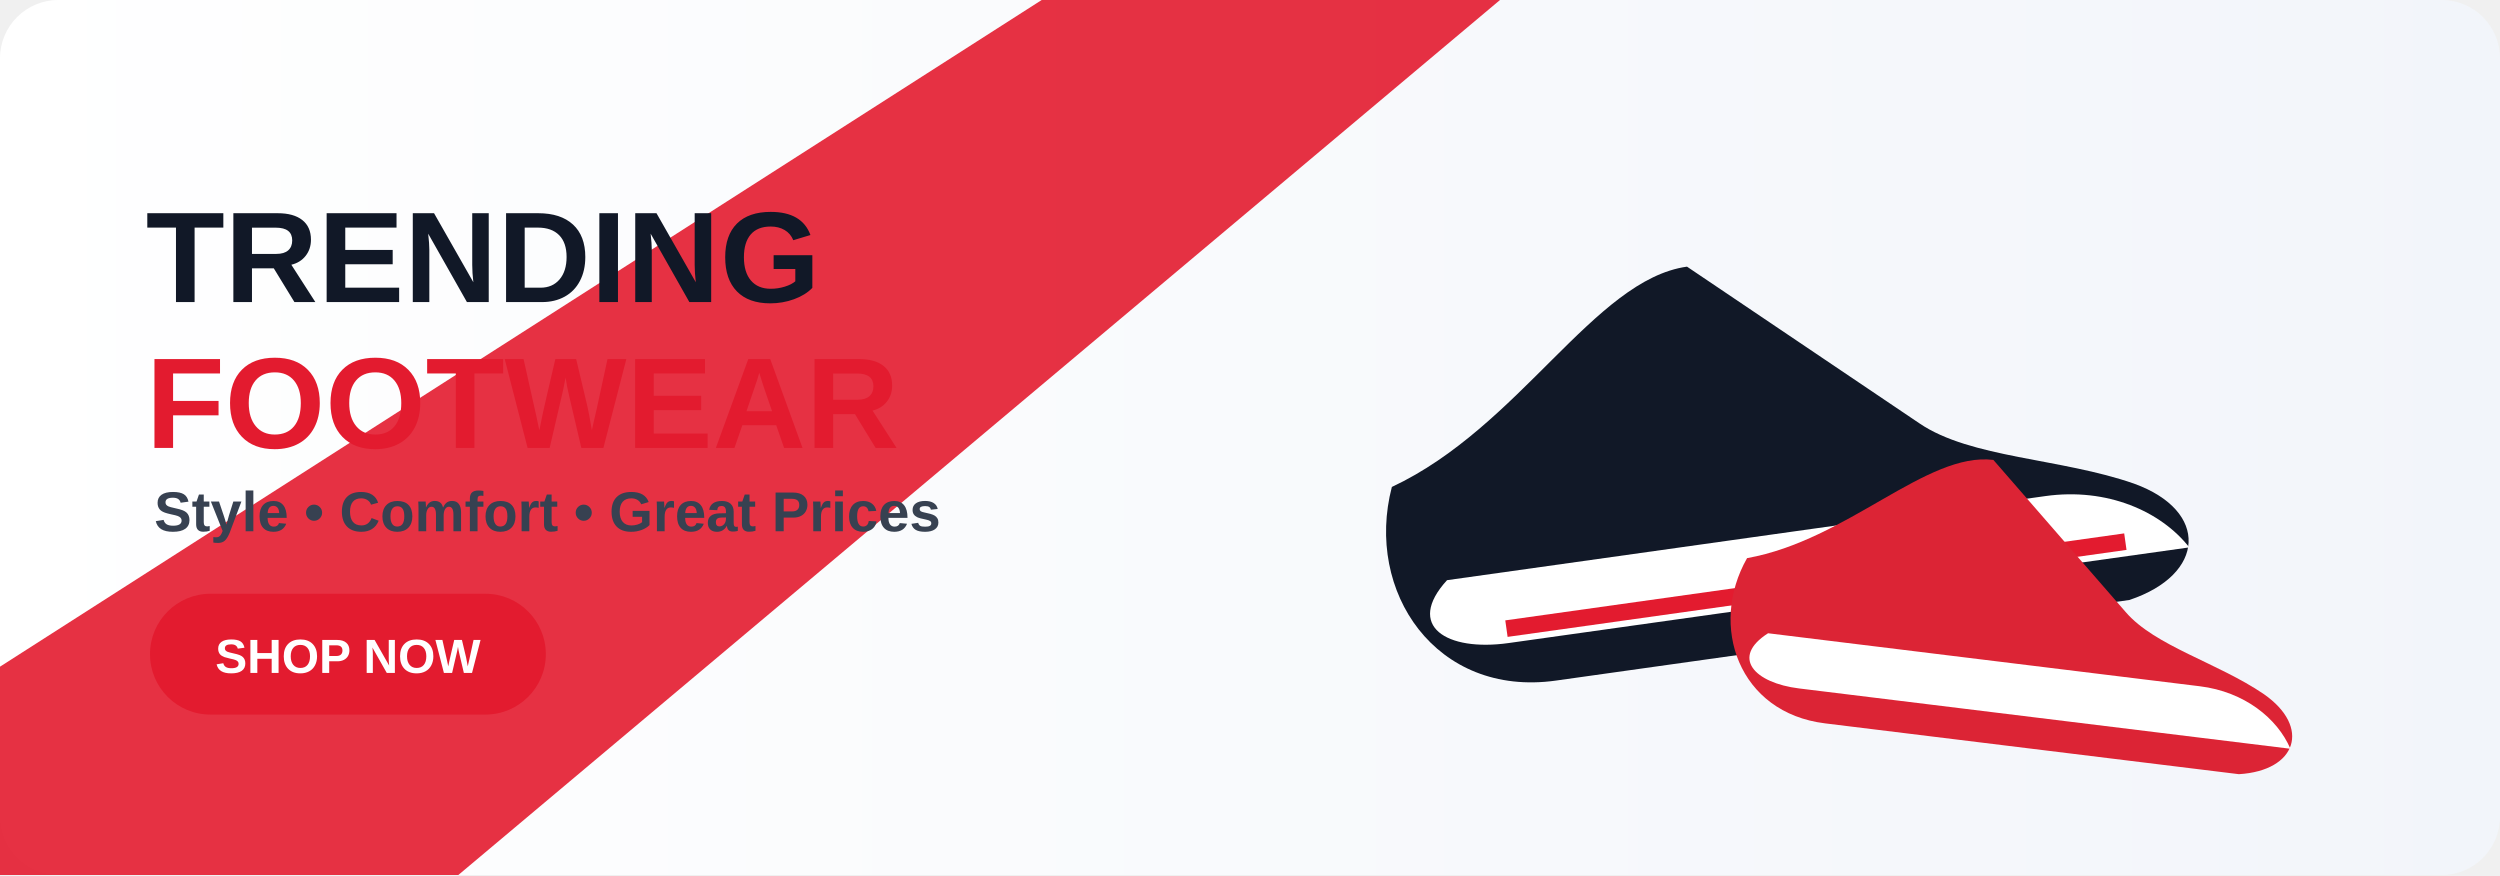
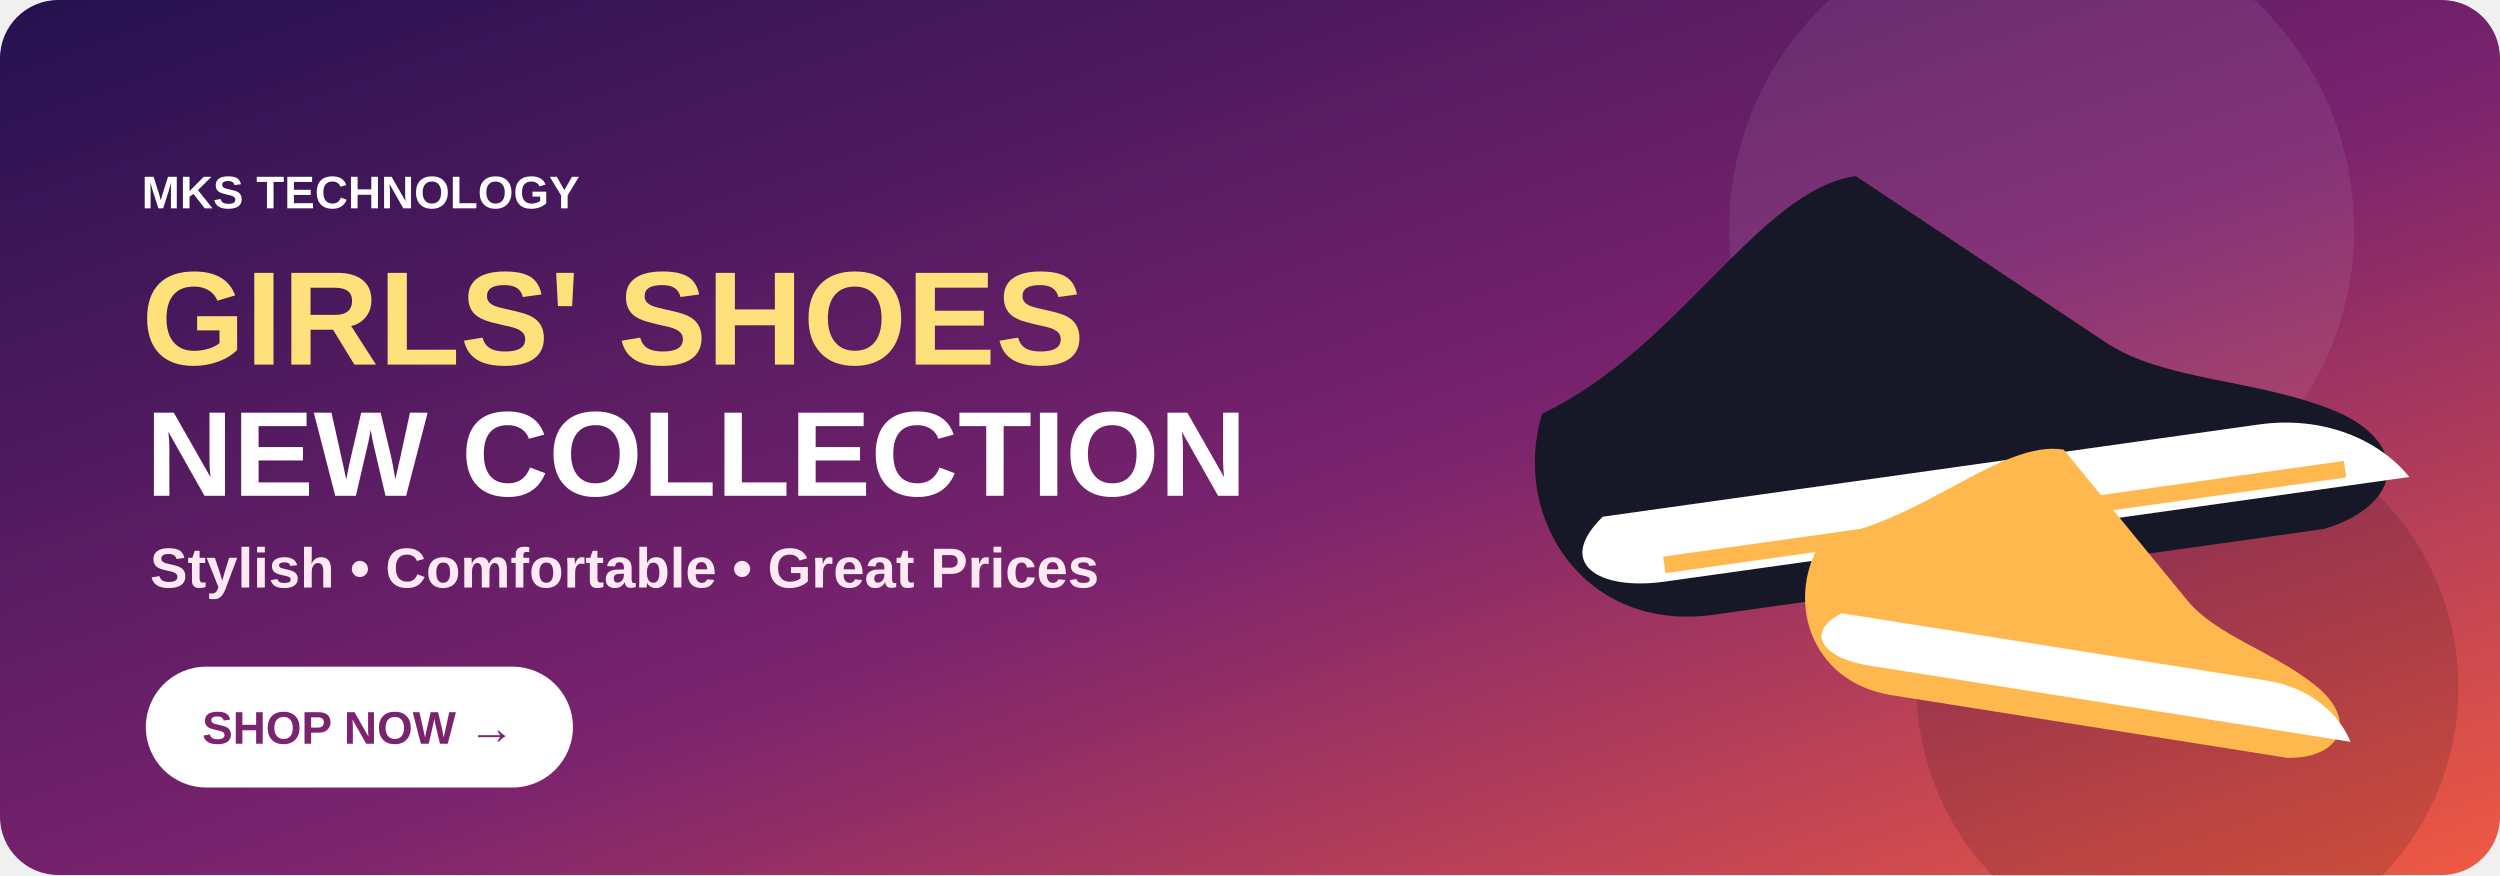
<svg xmlns="http://www.w3.org/2000/svg" viewBox="0 0 1200 420">
  <defs>
-     <linearGradient id="g" x1="0" x2="1">
-       <stop stop-color="#fff" />
-       <stop offset="1" stop-color="#f2f5fa" />
+     <linearGradient id="bg" x1="0" y1="0" x2="1" y2="1">
+       <stop stop-color="#24114f" />
+       <stop offset=".55" stop-color="#7b236e" />
+       <stop offset="1" stop-color="#f05a42" />
    </linearGradient>
  </defs>
-   <rect width="1200" height="420" rx="28" fill="url(#g)" />
-   <path d="M0 320L500 0h220L220 420H0z" fill="#e31b2f" opacity=".9" />
-   <g transform="translate(650 105) rotate(-8)">
-     <path d="M0 130c65-20 110-85 155-85l100 90c22 20 65 26 98 43 34 18 28 48-10 55H65c-58 0-85-55-65-103z" fill="#111827" />
-     <path d="M20 178h290c30 0 54 15 65 34H45c-30 0-48-15-25-34z" fill="#fff" />
-     <path d="M45 205h300" stroke="#e31b2f" stroke-width="8" />
+   <rect width="1200" height="420" rx="28" fill="url(#bg)" />
+   <circle cx="980" cy="110" r="150" fill="#ffffff12" />
+   <circle cx="1050" cy="330" r="130" fill="#0002" />
+   <g transform="translate(720 55) rotate(-8)">
+     <path d="M0 145c70-22 118-92 165-92l108 96c25 22 68 27 103 47 35 20 28 50-12 56H68c-62 0-90-59-68-107z" fill="#171827" />
+     <path d="M22 198h318c31 0 56 15 68 35H47c-32 0-51-16-25-35z" fill="#fff" />
+     <path d="M48 225h330" stroke="#ffb84d" stroke-width="8" />
  </g>
-   <g transform="translate(850 175) rotate(7) scale(.72)">
-     <path d="M0 130c65-20 110-85 155-85l100 90c22 20 65 26 98 43 34 18 28 48-10 55H65c-58 0-85-55-65-103z" fill="#dc2435" />
-     <path d="M20 178h290c30 0 54 15 65 34H45c-30 0-48-15-25-34z" fill="#fff" />
+   <g transform="translate(890 165) rotate(9) scale(.65)">
+     <path d="M0 145c70-22 118-92 165-92l108 96c25 22 68 27 103 47 35 20 28 50-12 56H68c-62 0-90-59-68-107z" fill="#ffb84d" />
+     <path d="M22 198h318c31 0 56 15 68 35H47c-32 0-51-16-25-35z" fill="#fff" />
  </g>
-   <text x="70" y="145" font-family="Arial" font-size="62" font-weight="900" fill="#111827">TRENDING</text>
-   <text x="70" y="215" font-family="Arial" font-size="62" font-weight="900" fill="#e31b2f">FOOTWEAR</text>
-   <text x="74" y="255" font-family="Arial" font-size="27" font-weight="700" fill="#374151">Style • Comfort • Great Prices</text>
-   <rect x="72" y="285" width="190" height="58" rx="29" fill="#e31b2f" />
-   <text x="167" y="323" text-anchor="middle" font-family="Arial" font-size="23" font-weight="800" fill="#fff">SHOP NOW</text>
+   <text x="68" y="100" font-family="Arial" font-size="22" font-weight="800" fill="#fff">MKS TECHNOLOGY</text>
+   <text x="68" y="175" font-family="Arial" font-size="64" font-weight="900" fill="#ffe17b">GIRLS' SHOES</text>
+   <text x="70" y="238" font-family="Arial" font-size="58" font-weight="900" fill="#fff">NEW COLLECTION</text>
+   <text x="72" y="282" font-family="Arial" font-size="27" font-weight="700" fill="#ffeaf4">Stylish • Comfortable • Great Prices</text>
+   <rect x="70" y="320" width="205" height="58" rx="29" fill="#fff" />
+   <text x="172" y="357" text-anchor="middle" font-family="Arial" font-size="22" font-weight="900" fill="#7b236e">SHOP NOW →</text>
</svg>
